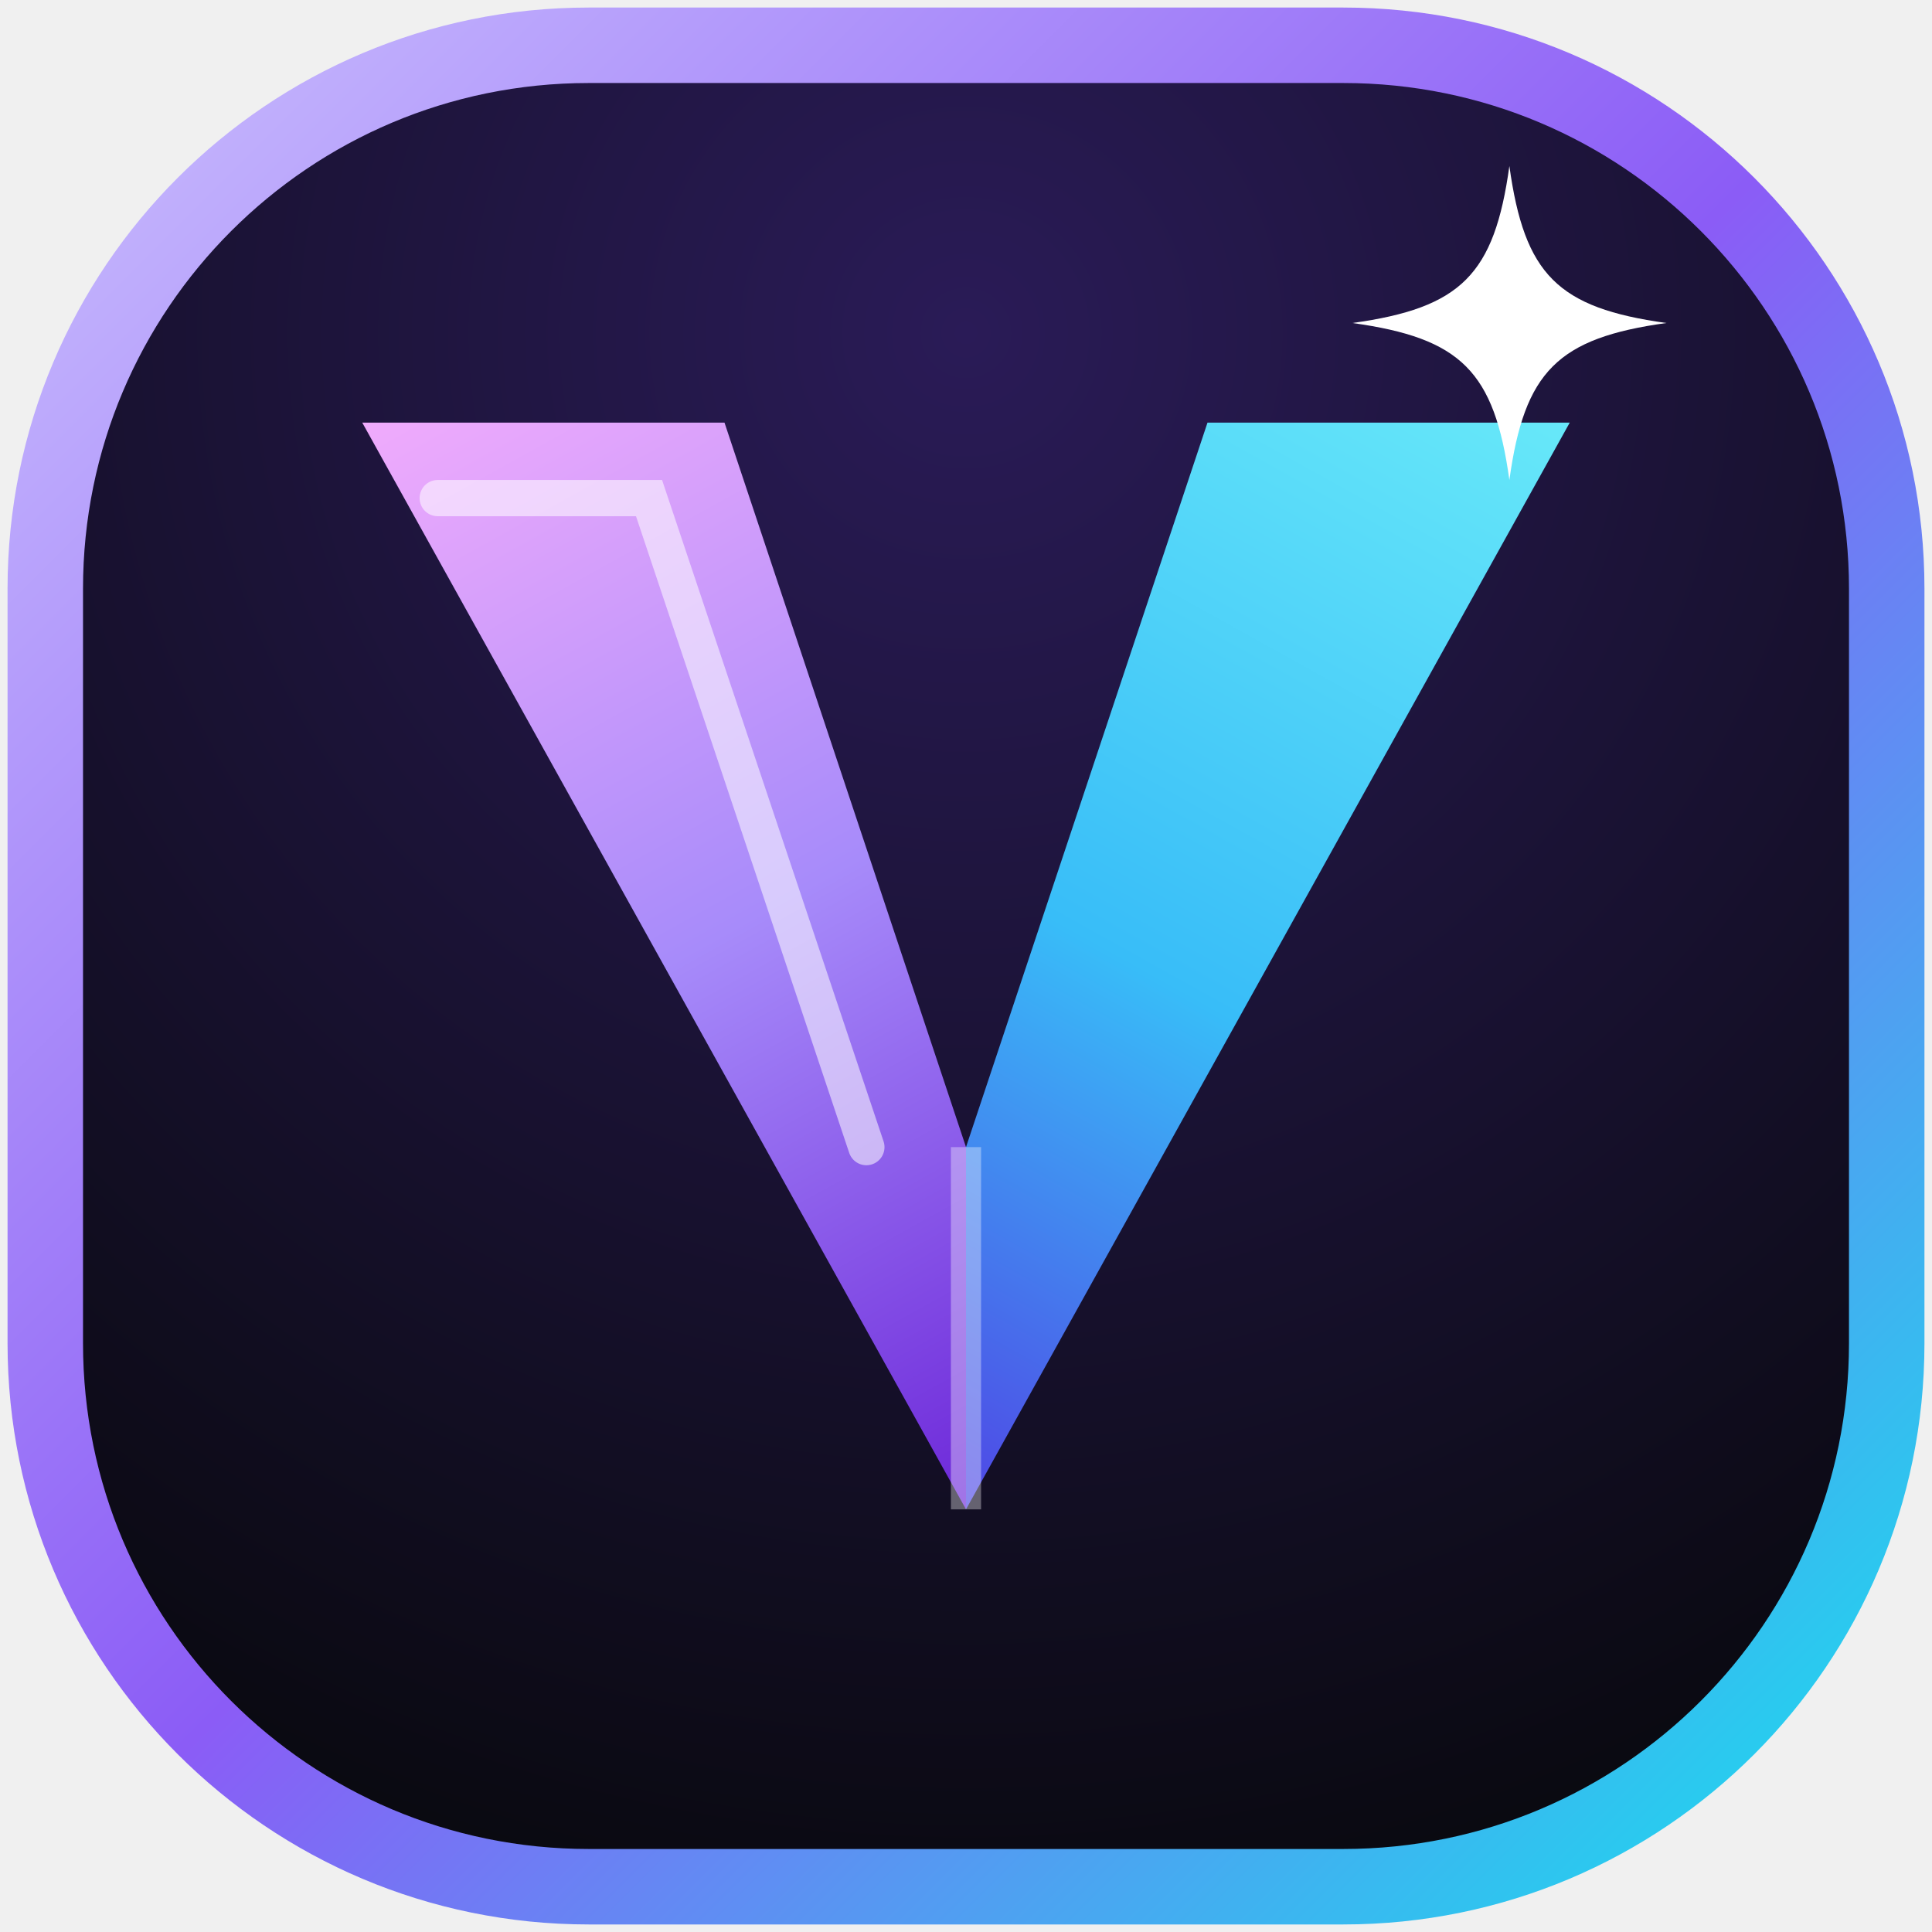
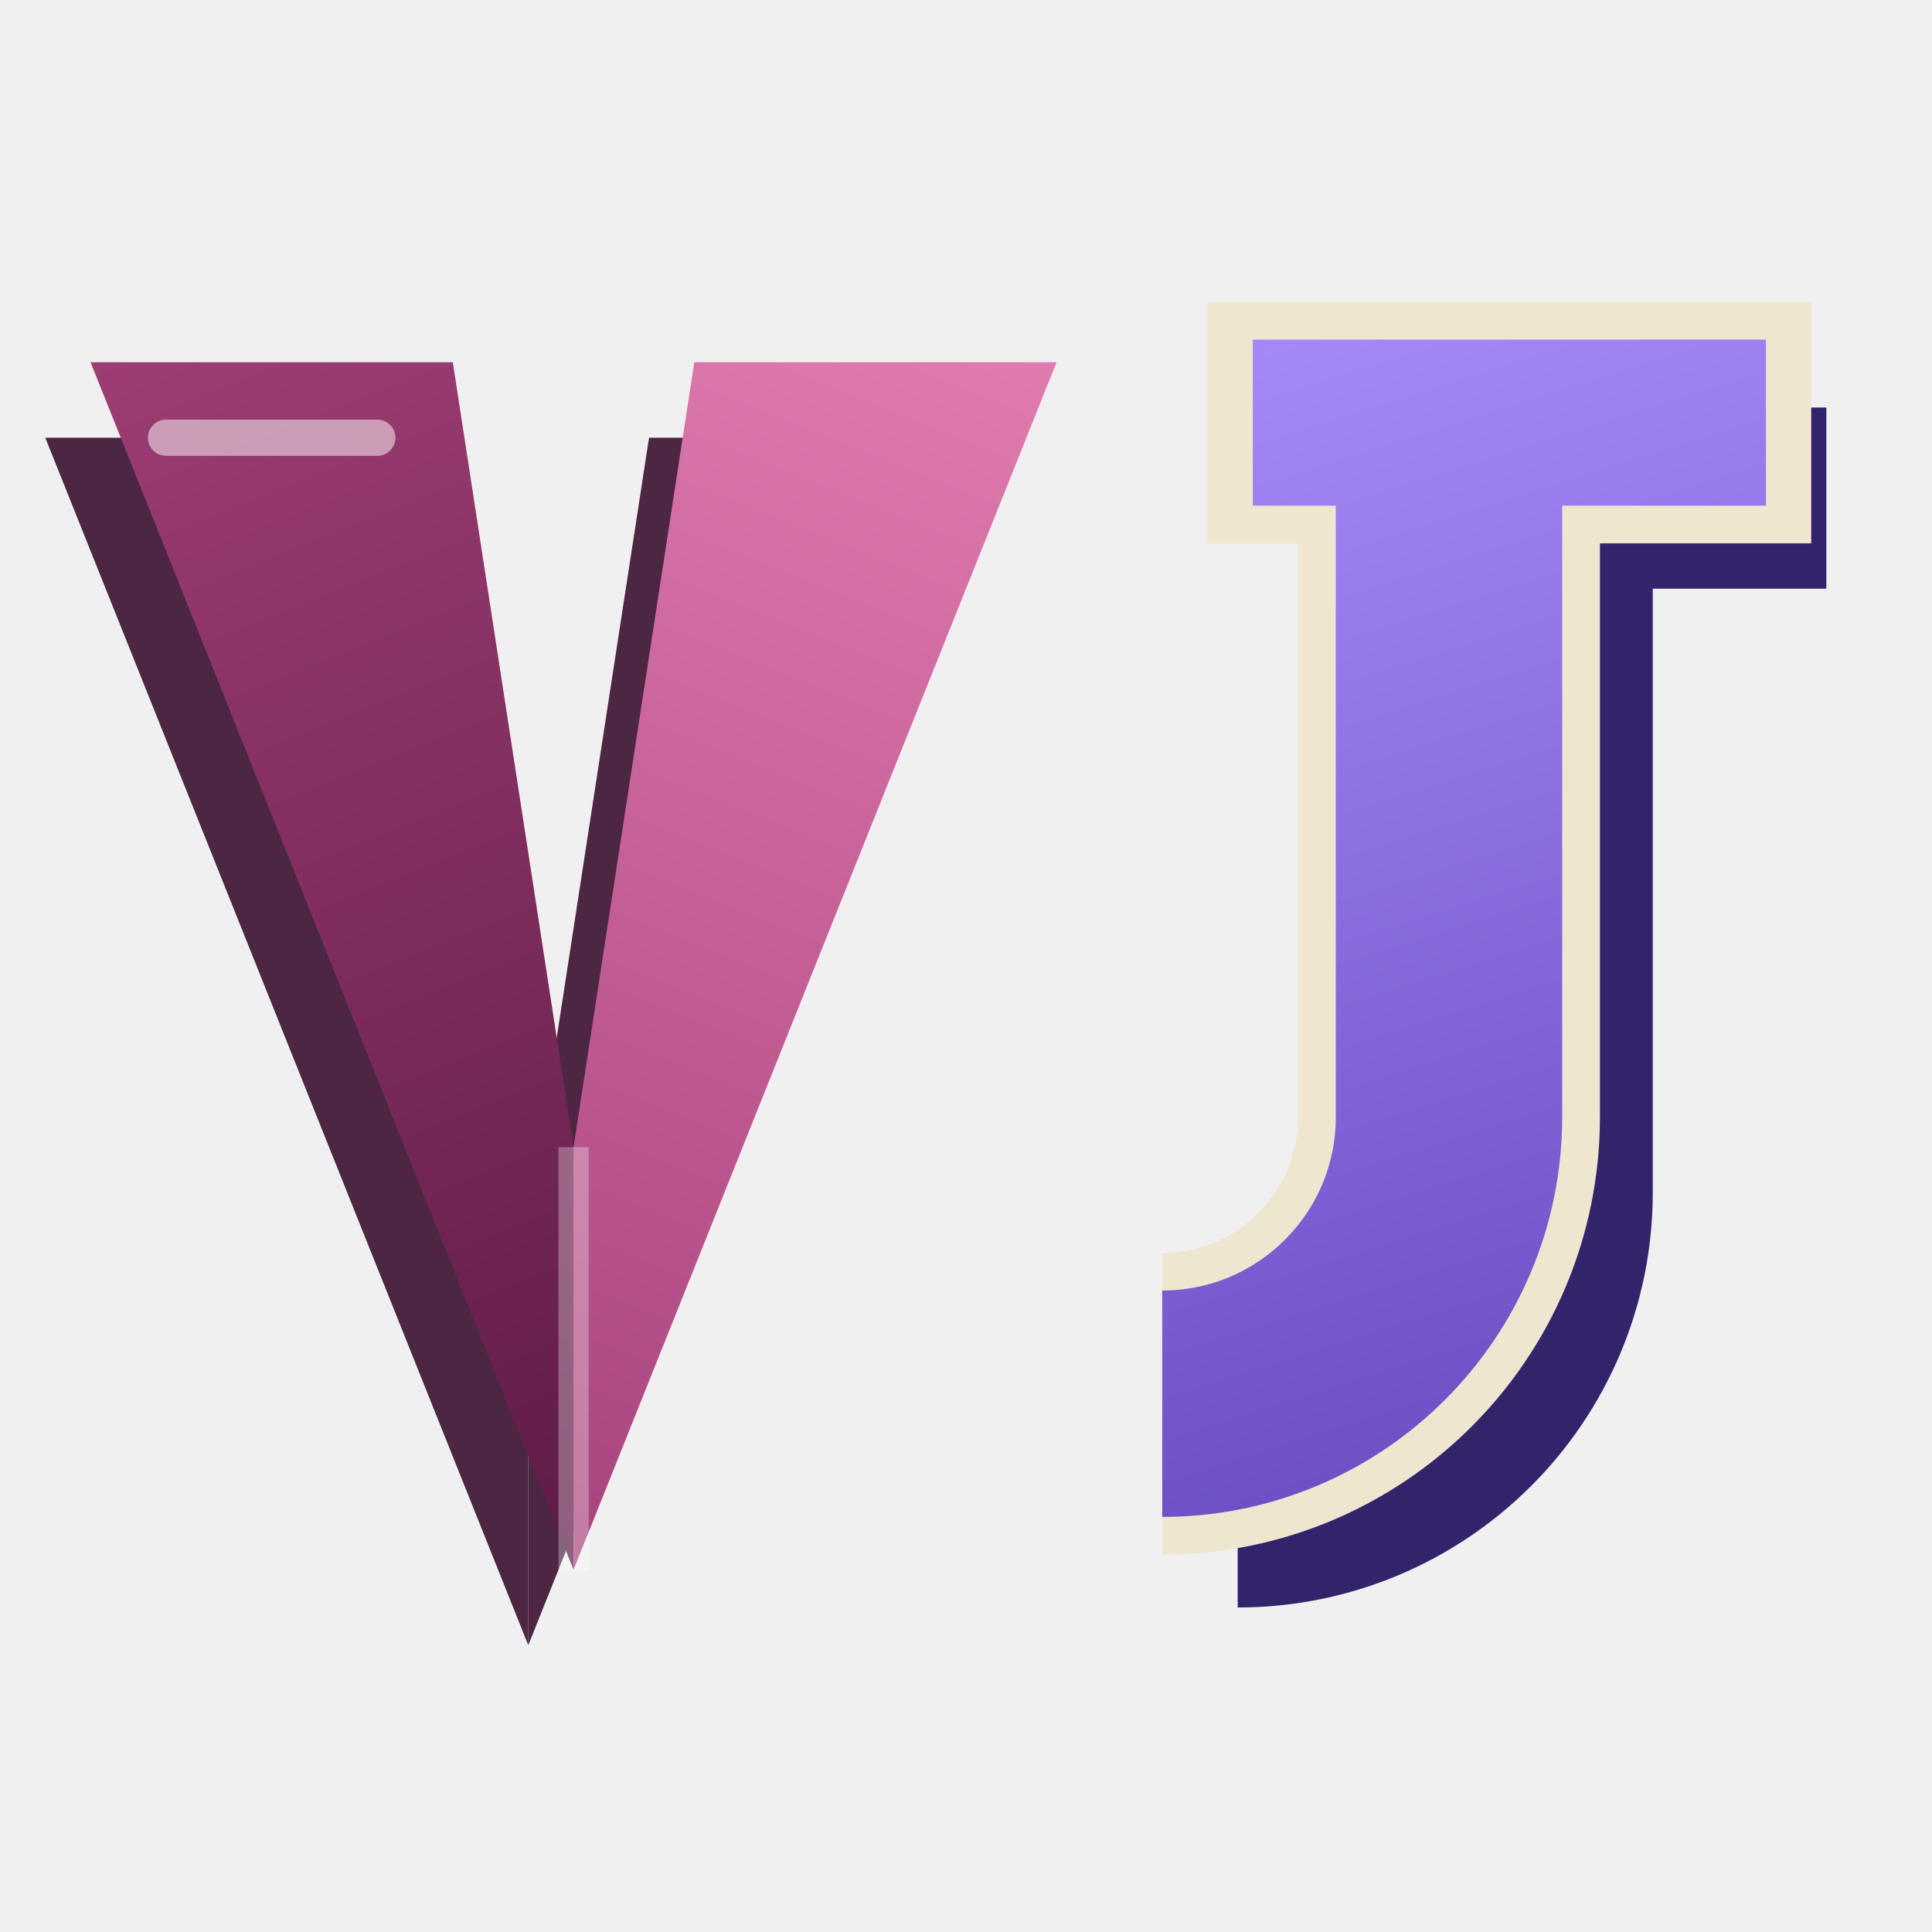
<svg xmlns="http://www.w3.org/2000/svg" viewBox="0 0 64 64">
  <defs>
-     <linearGradient id="rim" x1="4" y1="4" x2="60" y2="60" gradientUnits="userSpaceOnUse">
-       <stop offset="0" stop-color="#c4b5fd" />
-       <stop offset="0.5" stop-color="#8b5cf6" />
-       <stop offset="1" stop-color="#22d3ee" />
+     <linearGradient id="vl" x1="3" y1="12" x2="19" y2="52" gradientUnits="userSpaceOnUse">
+       <stop offset="0" stop-color="#9d3d73" />
+       <stop offset="1" stop-color="#5e1b46" />
    </linearGradient>
-     <linearGradient id="l" x1="12" y1="14" x2="32" y2="50" gradientUnits="userSpaceOnUse">
-       <stop offset="0" stop-color="#f0abfc" />
-       <stop offset="0.5" stop-color="#a78bfa" />
-       <stop offset="1" stop-color="#6d28d9" />
+     <linearGradient id="vr" x1="35" y1="12" x2="19" y2="52" gradientUnits="userSpaceOnUse">
+       <stop offset="0" stop-color="#e07bb0" />
+       <stop offset="1" stop-color="#a8447c" />
    </linearGradient>
-     <linearGradient id="r" x1="52" y1="14" x2="32" y2="50" gradientUnits="userSpaceOnUse">
-       <stop offset="0" stop-color="#67e8f9" />
-       <stop offset="0.55" stop-color="#38bdf8" />
-       <stop offset="1" stop-color="#4f46e5" />
+     <linearGradient id="j" x1="40" y1="10" x2="52" y2="48" gradientUnits="userSpaceOnUse">
+       <stop offset="0" stop-color="#a78bfa" />
+       <stop offset="1" stop-color="#6d4fc4" />
    </linearGradient>
-     <radialGradient id="bg" cx="0.5" cy="0.15" r="0.9">
-       <stop offset="0" stop-color="#2a1b57" />
-       <stop offset="1" stop-color="#09090f" />
-     </radialGradient>
  </defs>
-   <rect x="1.5" y="1.5" width="61" height="61" rx="18" fill="url(#bg)" stroke="url(#rim)" stroke-width="2.5" />
-   <path d="M12 14h12l8 24v12z" fill="url(#l)" />
-   <path d="M52 14H40l-8 24v12z" fill="url(#r)" />
-   <path d="M32 38v12" stroke="#fff" stroke-opacity="0.35" />
-   <path d="M14.5 16.5h7l7.2 21.5" fill="none" stroke="#fff" stroke-opacity="0.55" stroke-width="1.2" stroke-linecap="round" />
-   <path d="M50 5.5c.5 3.6 1.6 4.7 5.2 5.2-3.6.5-4.7 1.6-5.2 5.2-.5-3.6-1.6-4.7-5.2-5.2 3.6-.5 4.7-1.6 5.2-5.2z" fill="#fff" />
+   <g transform="translate(-1.5 2.5)" fill="#3a1030" opacity="0.9">
+     <path d="M3 12h12l4 26v14z" />
+     <path d="M35 12H23l-4 26v14z" />
+   </g>
+   <g transform="translate(2.5 2.5)" fill="none" stroke="#33236b" stroke-width="8.5">
+     <path d="M48 14V37a9.5 9.5 0 0 1-9.5 9.5" />
+     <path d="M41 14h17" stroke-width="6" />
+   </g>
+   <path d="M3 12h12l4 26v14z" fill="url(#vl)" />
+   <path d="M35 12H23l-4 26v14z" fill="url(#vr)" />
+   <path d="M19 38v14" stroke="#fff" stroke-opacity="0.3" />
+   <path d="M5.5 14.5h7" stroke="#fff" stroke-opacity="0.5" stroke-width="1.2" stroke-linecap="round" />
+   <path d="M48 14V37a9.5 9.5 0 0 1-9.5 9.5" fill="none" stroke="#efe6d0" stroke-width="10" />
+   <path d="M40 14h20" stroke="#efe6d0" stroke-width="8" />
+   <path d="M48 14V37a9.5 9.5 0 0 1-9.5 9.5" fill="none" stroke="url(#j)" stroke-width="7.5" />
+   <path d="M41.5 14h17" stroke="url(#j)" stroke-width="5.5" />
</svg>
